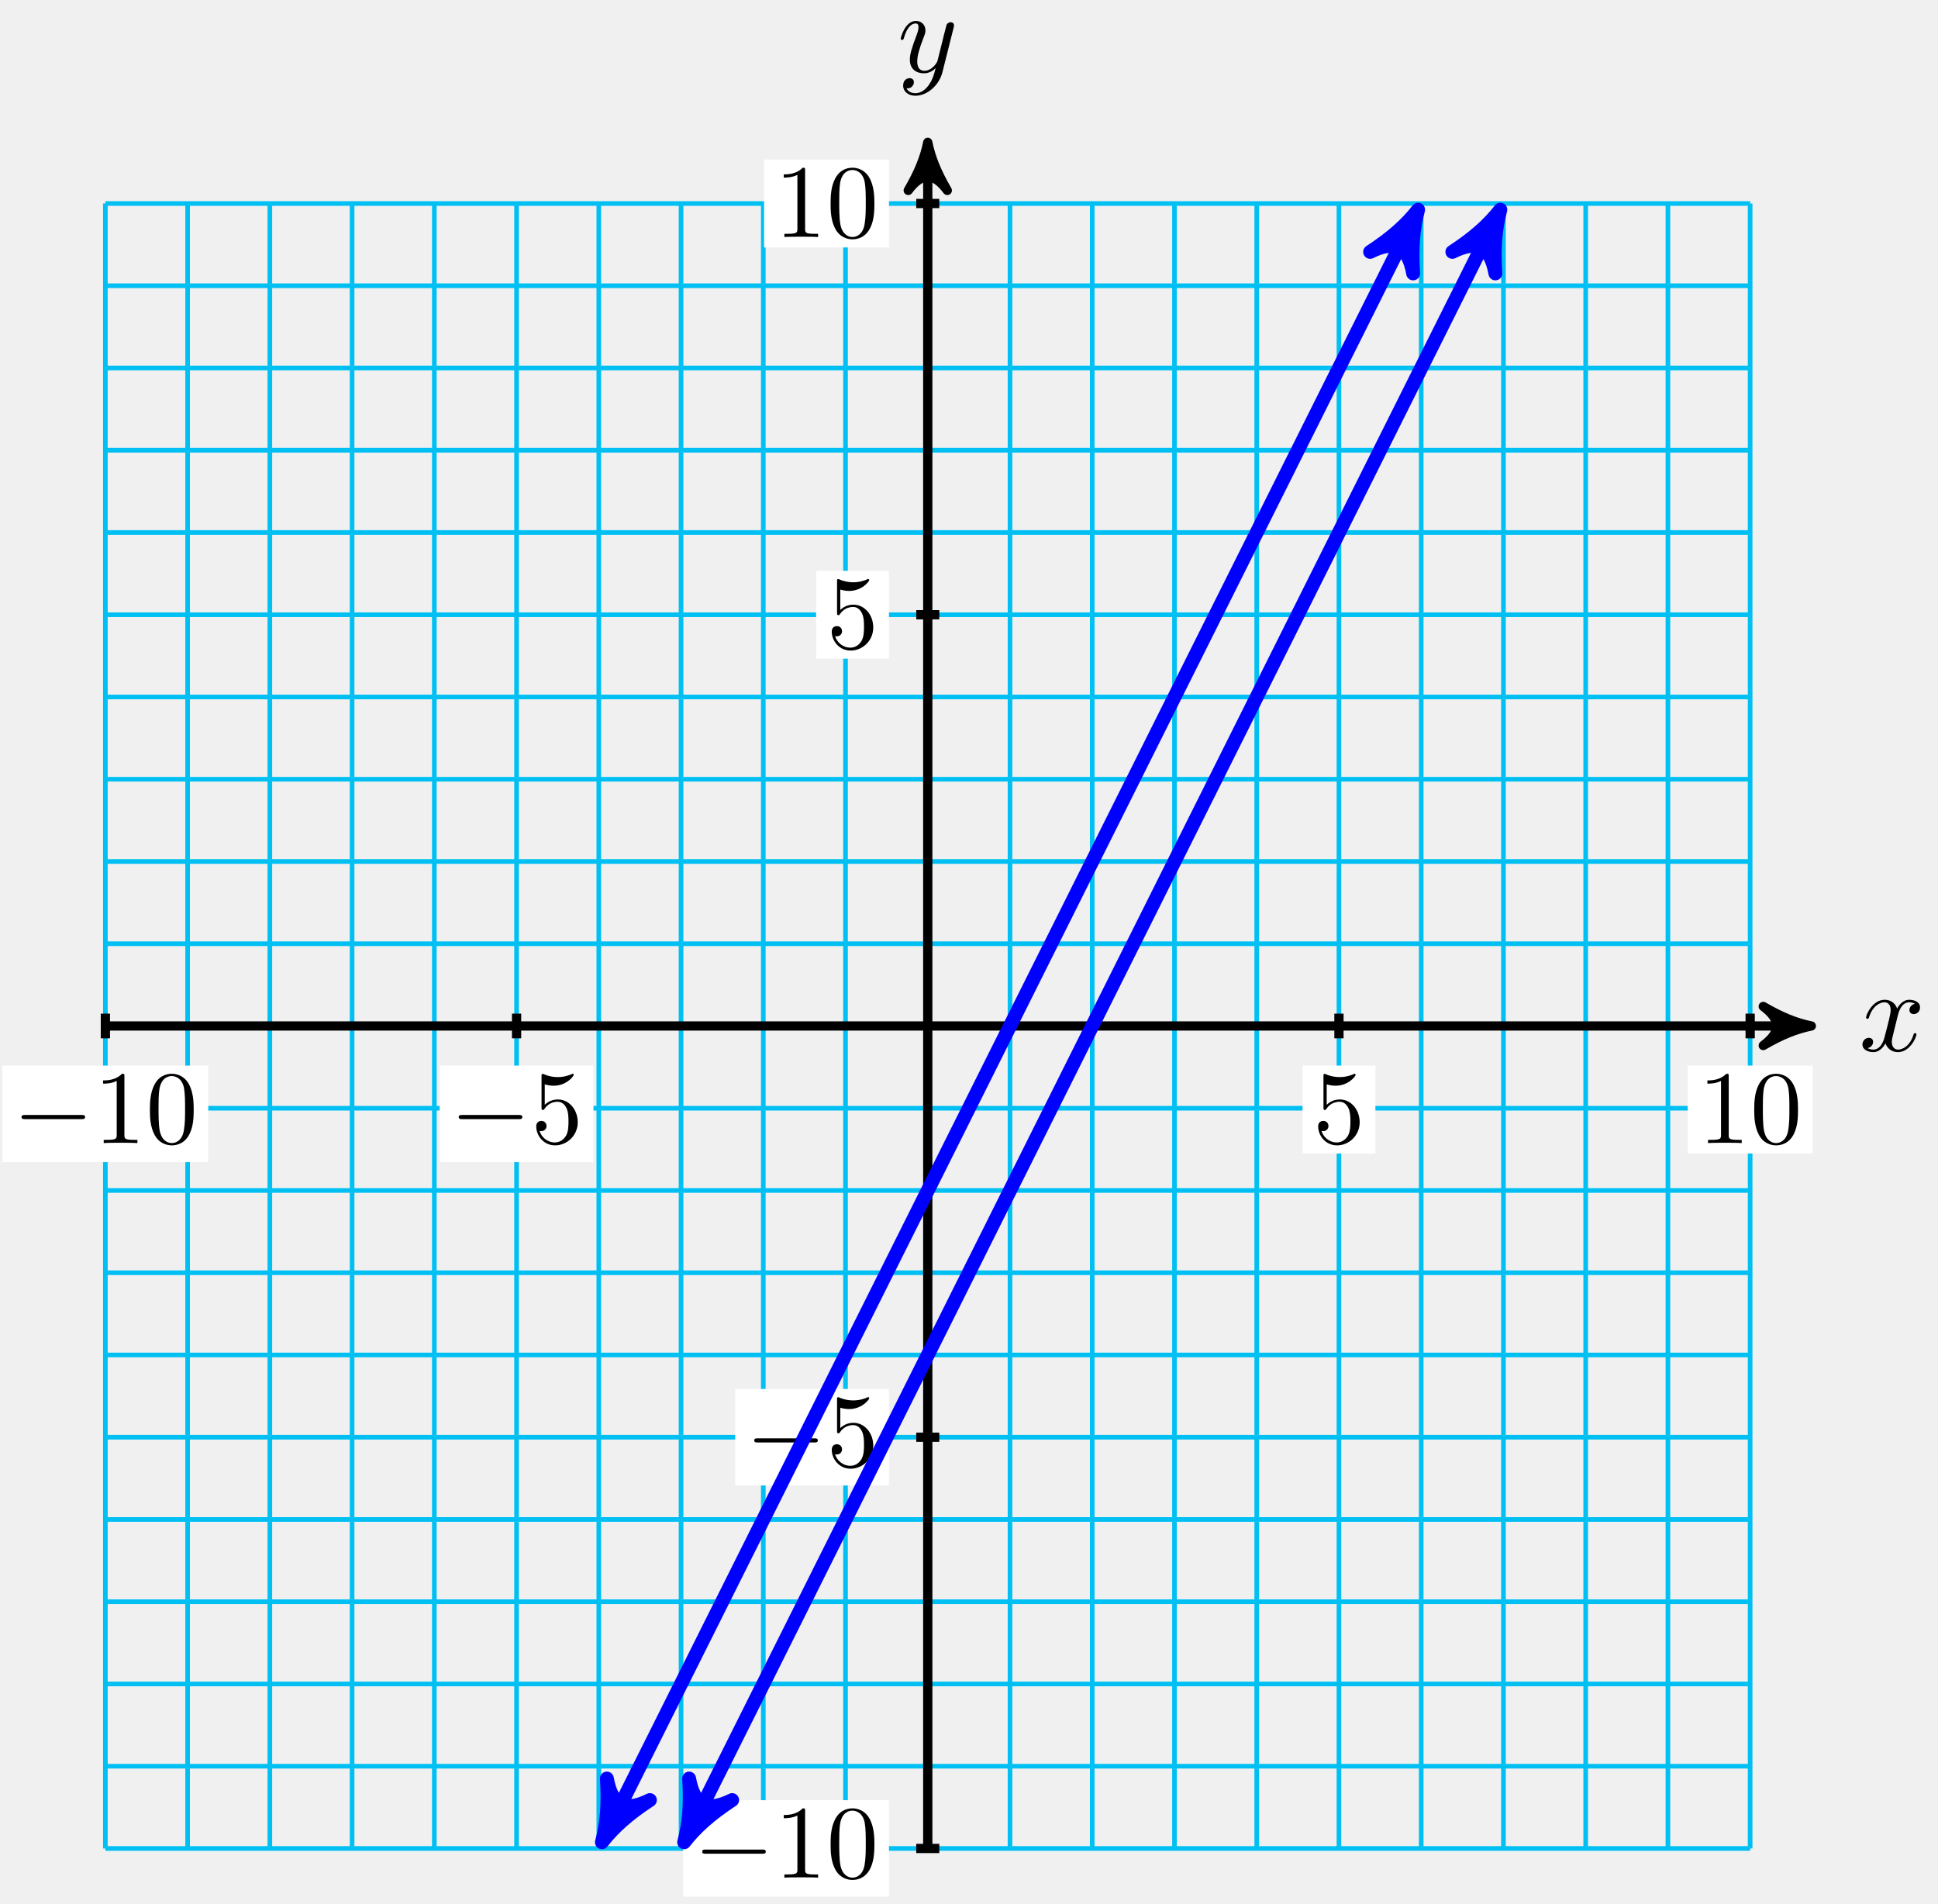
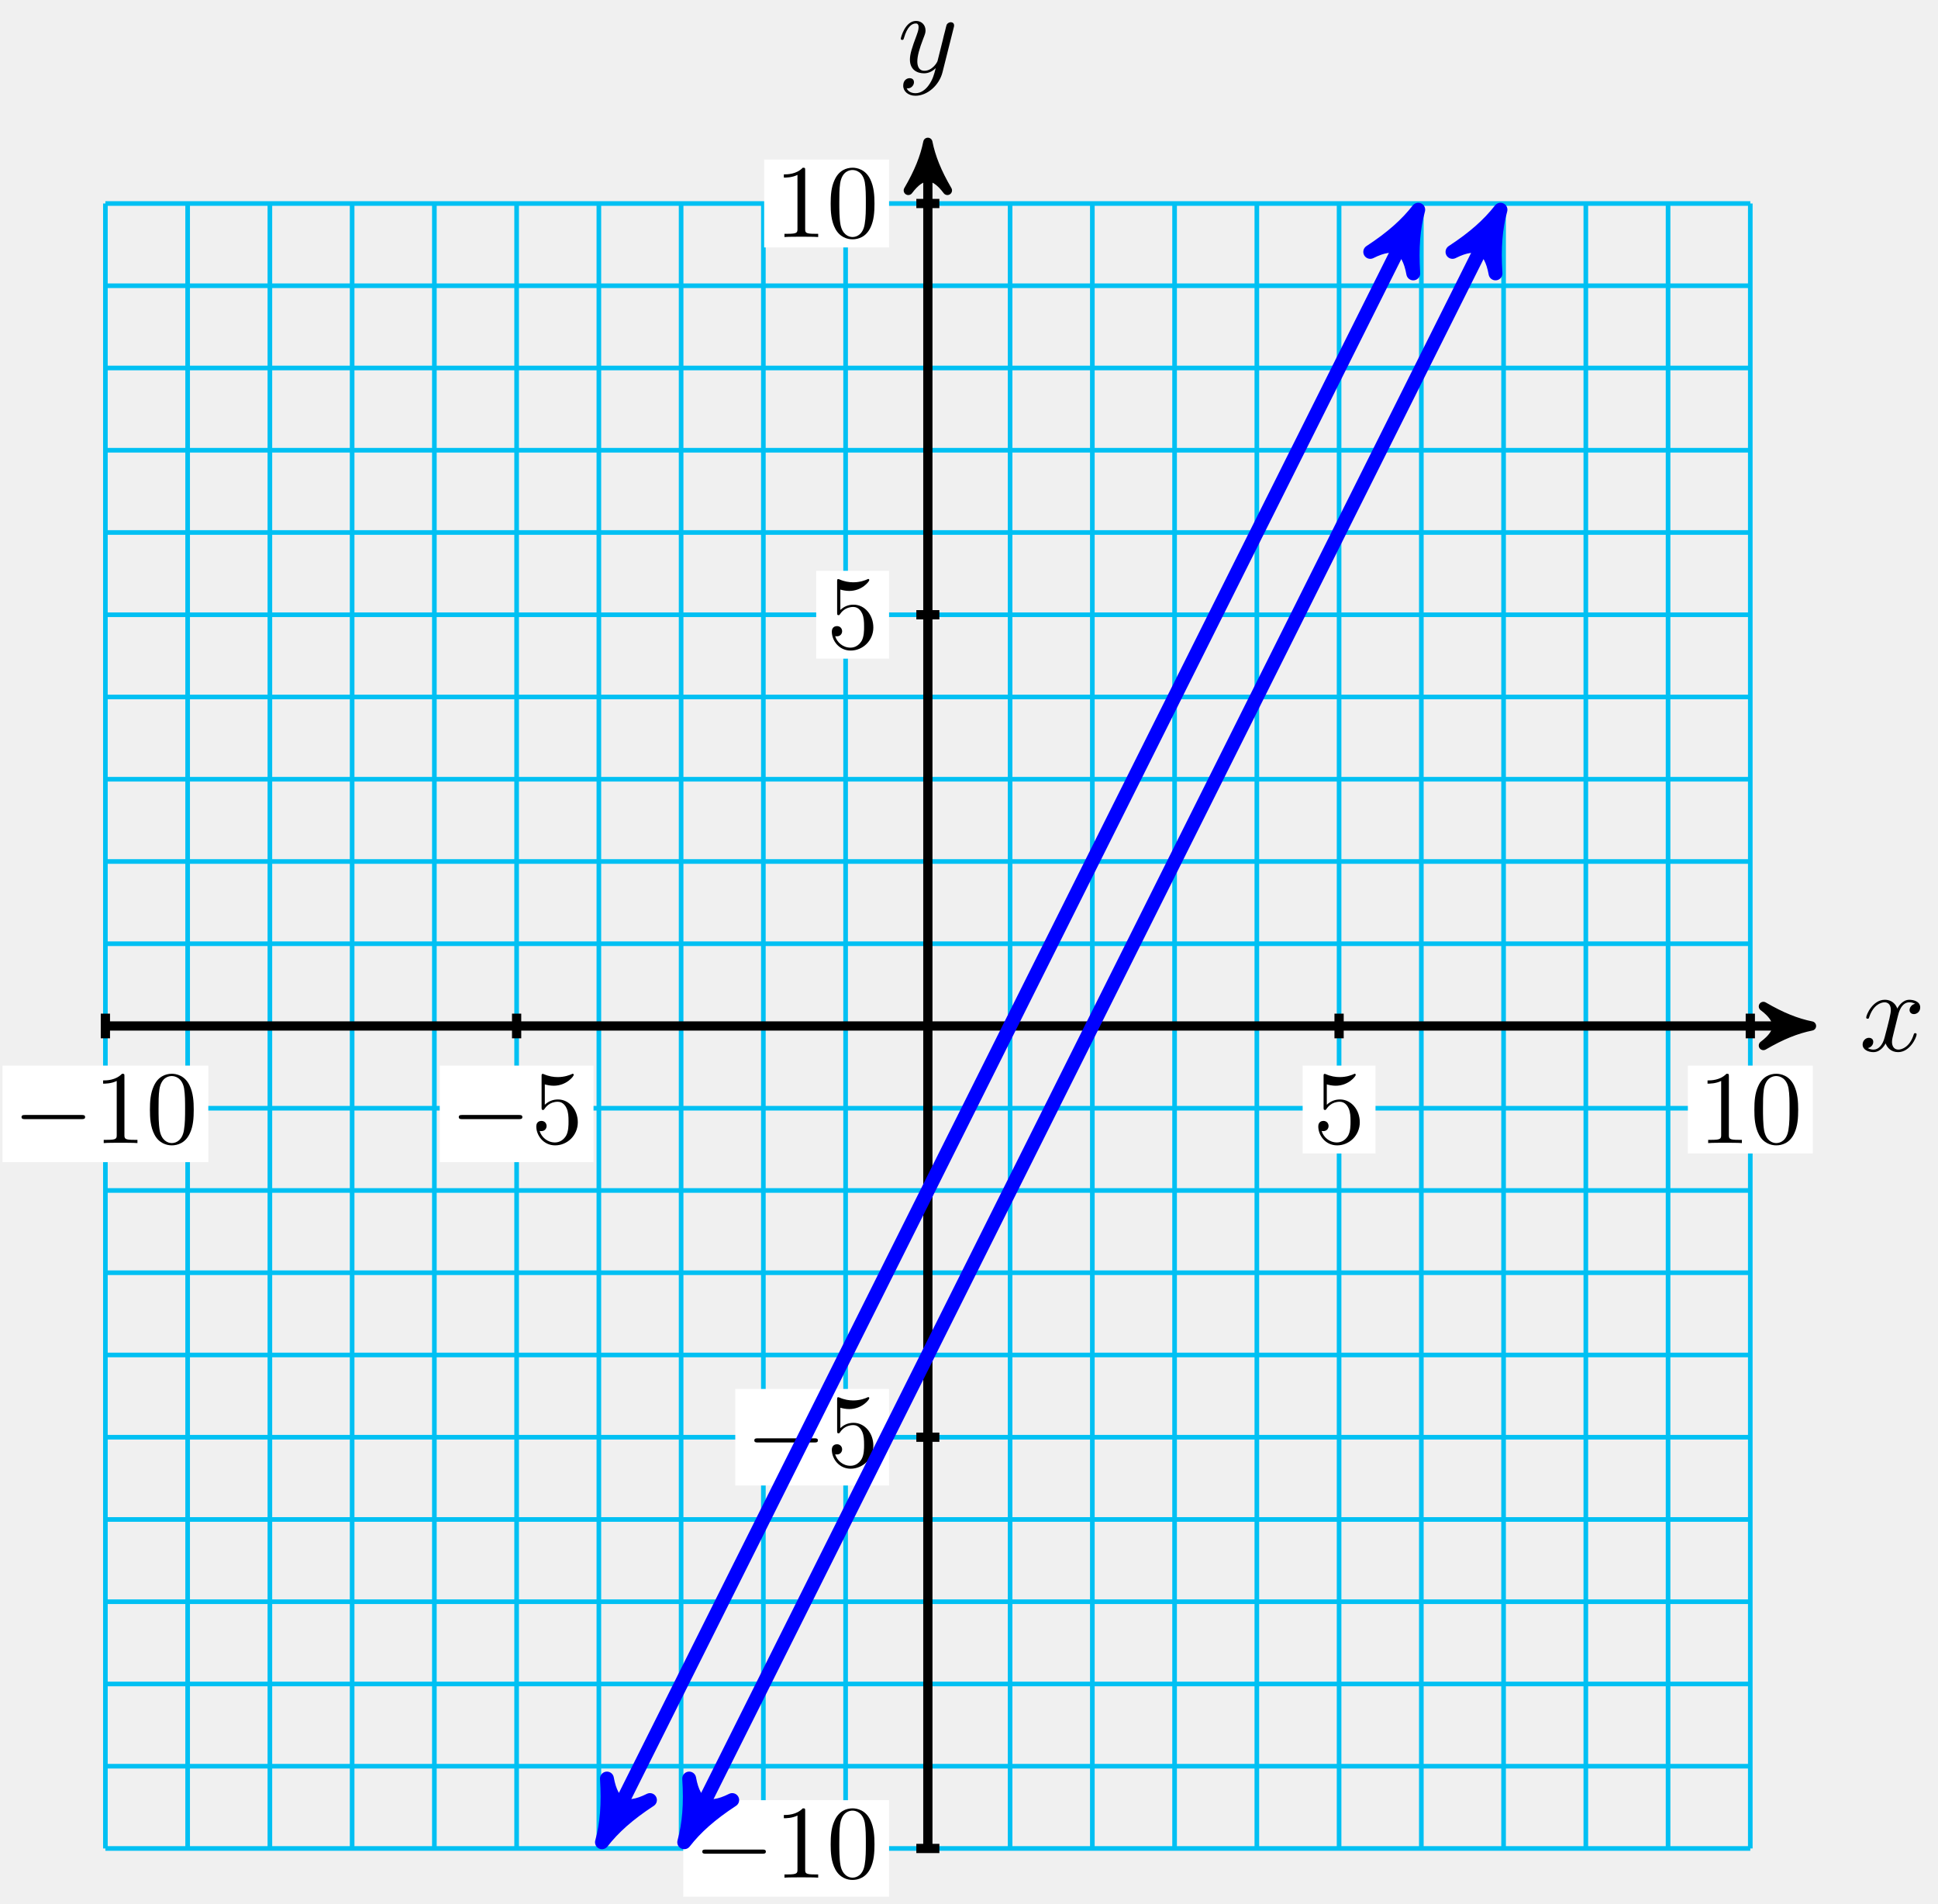
<svg xmlns="http://www.w3.org/2000/svg" xmlns:xlink="http://www.w3.org/1999/xlink" version="1.1" width="167" height="164" viewBox="0 0 167 164">
  <defs>
    <path id="font_1_1" d="M.334 .302C.34 .328 .363 .42 .433 .42 .438 .42 .462 .42 .483 .407 .455 .402 .435 .377 .435 .353 .435 .337 .446 .318 .473 .318 .495 .318 .527 .336 .527 .376 .527 .428 .468 .442 .434 .442 .376 .442 .341 .389 .329 .366 .304 .432 .25 .442 .221 .442 .117 .442 .06 .313 .06 .288 .06 .278 .07 .278 .072 .278 .08 .278 .083 .28 .085 .289 .119 .395 .185 .42 .219 .42 .238 .42 .273 .411 .273 .353 .273 .322 .256 .255 .219 .115 .203 .053 .168 .011 .124 .011 .118 .011 .095 .011 .074 .024 .099 .029 .121 .05 .121 .078 .121 .105 .099 .113 .084 .113 .054 .113 .029 .087 .029 .055 .029 .009 .079-.011 .123-.011 .189-.011 .225 .059 .228 .065 .24 .028 .276-.011 .336-.011 .439-.011 .496 .118 .496 .143 .496 .153 .487 .153 .484 .153 .475 .153 .473 .149 .471 .142 .438 .035 .37 .011 .338 .011 .299 .011 .283 .043 .283 .077 .283 .099 .289 .121 .3 .165L.334 .302Z" />
    <path id="font_1_2" d="M.486 .381C.49 .395 .49 .397 .49 .404 .49 .422 .476 .431 .461 .431 .451 .431 .435 .425 .426 .41 .424 .405 .416 .374 .412 .356 .405 .33 .398 .303 .392 .276L.347 .096C.343 .081 .3 .011 .234 .011 .183 .011 .172 .055 .172 .092 .172 .138 .189 .2 .223 .288 .239 .329 .243 .34 .243 .36 .243 .405 .211 .442 .161 .442 .066 .442 .029 .297 .029 .288 .029 .278 .039 .278 .041 .278 .051 .278 .052 .28 .057 .296 .084 .39 .124 .42 .158 .42 .166 .42 .183 .42 .183 .388 .183 .363 .173 .337 .166 .318 .126 .212 .108 .155 .108 .108 .108 .019 .171-.011 .23-.011 .269-.011 .303 .006 .331 .034 .318-.018 .306-.067 .266-.12 .24-.154 .202-.183 .156-.183 .142-.183 .097-.18 .08-.141 .096-.141 .109-.141 .123-.129 .133-.12 .143-.107 .143-.088 .143-.057 .116-.053 .106-.053 .083-.053 .05-.069 .05-.118 .05-.168 .094-.205 .156-.205 .259-.205 .362-.114 .39-.001L.486 .381Z" />
    <path id="font_2_3" d="M.449 .2C.449 .319 .367 .419 .259 .419 .211 .419 .168 .403 .132 .368V.564C.152 .558 .185 .551 .217 .551 .34 .551 .41 .642 .41 .655 .41 .661 .407 .666 .4 .666 .399 .666 .397 .666 .392 .663 .372 .654 .323 .634 .256 .634 .216 .634 .17 .641 .123 .662 .115 .665 .113 .665 .111 .665 .101 .665 .101 .657 .101 .641V.344C.101 .326 .101 .318 .115 .318 .122 .318 .124 .321 .128 .327 .139 .343 .176 .397 .257 .397 .309 .397 .334 .351 .342 .333 .358 .296 .36 .257 .36 .207 .36 .172 .36 .112 .336 .07 .312 .031 .275 .006 .229 .006 .156 .006 .099 .058 .082 .117 .085 .116 .088 .115 .099 .115 .132 .115 .149 .14 .149 .164 .149 .188 .132 .213 .099 .213 .085 .213 .05 .206 .05 .16 .05 .074 .119-.022 .231-.022 .347-.022 .449 .073 .449 .2Z" />
    <path id="font_2_2" d="M.294 .64C.294 .664 .294 .666 .271 .666 .209 .602 .121 .602 .089 .602V.571C.109 .571 .168 .571 .22 .597V.079C.22 .043 .217 .031 .127 .031H.095V0C.13 .003 .217 .003 .257 .003 .297 .003 .384 .003 .419 0V.031H.387C.297 .031 .294 .042 .294 .079V.64Z" />
    <path id="font_2_1" d="M.46 .32C.46 .4 .455 .48 .42 .554 .374 .65 .292 .666 .25 .666 .19 .666 .117 .64 .076 .547 .044 .478 .039 .4 .039 .32 .039 .245 .043 .155 .084 .079 .127-.002 .2-.022 .249-.022 .303-.022 .379-.001 .423 .094 .455 .163 .46 .241 .46 .32M.249-0C.21-0 .151 .025 .133 .121 .122 .181 .122 .273 .122 .332 .122 .396 .122 .462 .13 .516 .149 .635 .224 .644 .249 .644 .282 .644 .348 .626 .367 .527 .377 .471 .377 .395 .377 .332 .377 .257 .377 .189 .366 .125 .351 .03 .294-0 .249-0Z" />
    <path id="font_3_1" d="M.659 .23C.676 .23 .694 .23 .694 .25 .694 .27 .676 .27 .659 .27H.118C.101 .27 .083 .27 .083 .25 .083 .23 .101 .23 .118 .23H.659Z" />
  </defs>
-   <path transform="matrix(1,0,0,-1.00005,79.94701,88.40476)" stroke-width=".399" stroke-linecap="butt" stroke-miterlimit="10" stroke-linejoin="miter" fill="none" stroke="#00c0f3" d="M-70.867-70.867H70.867M-70.867-63.78H70.867M-70.867-56.694H70.867M-70.867-49.607H70.867M-70.867-42.52H70.867M-70.867-35.433H70.867M-70.867-28.347H70.867M-70.867-21.26H70.867M-70.867-14.173H70.867M-70.867-7.087H70.867M-70.867 0H70.867M-70.867 7.087H70.867M-70.867 14.173H70.867M-70.867 21.26H70.867M-70.867 28.347H70.867M-70.867 35.433H70.867M-70.867 42.52H70.867M-70.867 49.607H70.867M-70.867 56.694H70.867M-70.867 63.78H70.867M-70.867 70.865H70.867M-70.867-70.867V70.867M-63.78-70.867V70.867M-56.694-70.867V70.867M-49.607-70.867V70.867M-42.52-70.867V70.867M-35.433-70.867V70.867M-28.347-70.867V70.867M-21.26-70.867V70.867M-14.173-70.867V70.867M-7.087-70.867V70.867M0-70.867V70.867M7.087-70.867V70.867M14.173-70.867V70.867M21.26-70.867V70.867M28.347-70.867V70.867M35.433-70.867V70.867M42.52-70.867V70.867M49.607-70.867V70.867M56.694-70.867V70.867M63.78-70.867V70.867M70.865-70.867V70.867M70.867 70.867" />
-   <path transform="matrix(1,0,0,-1.00005,79.94701,88.40476)" stroke-width=".797" stroke-linecap="butt" stroke-miterlimit="10" stroke-linejoin="miter" fill="none" stroke="#000000" d="M-70.867 0H75.102" />
-   <path transform="matrix(1,0,0,-1.00005,155.0488,88.40476)" d="M1.036 0C-.259 .259-1.554 .777-3.108 1.684-1.554 .518-1.554-.518-3.108-1.684-1.554-.777-.259-.259 1.036 0Z" />
-   <path transform="matrix(1,0,0,-1.00005,155.0488,88.40476)" stroke-width=".797" stroke-linecap="butt" stroke-linejoin="round" fill="none" stroke="#000000" d="M1.036 0C-.259 .259-1.554 .777-3.108 1.684-1.554 .518-1.554-.518-3.108-1.684-1.554-.777-.259-.259 1.036 0Z" />
-   <use data-text="x" xlink:href="#font_1_1" transform="matrix(9.9626,0,0,-9.963098,160.202,90.54987)" />
-   <path transform="matrix(1,0,0,-1.00005,79.94701,88.40476)" stroke-width=".797" stroke-linecap="butt" stroke-miterlimit="10" stroke-linejoin="miter" fill="none" stroke="#000000" d="M0-70.867V75.102" />
-   <path transform="matrix(0,-1.00005,-1,-0,79.94701,13.29922)" d="M1.036 0C-.259 .259-1.554 .777-3.108 1.684-1.554 .518-1.554-.518-3.108-1.684-1.554-.777-.259-.259 1.036 0Z" />
-   <path transform="matrix(0,-1.00005,-1,-0,79.94701,13.29922)" stroke-width=".797" stroke-linecap="butt" stroke-linejoin="round" fill="none" stroke="#000000" d="M1.036 0C-.259 .259-1.554 .777-3.108 1.684-1.554 .518-1.554-.518-3.108-1.684-1.554-.777-.259-.259 1.036 0Z" />
-   <use data-text="y" xlink:href="#font_1_2" transform="matrix(9.9626,0,0,-9.963098,77.32601,6.207657)" />
-   <path transform="matrix(1,0,0,-1.00005,79.94701,88.40476)" stroke-width=".797" stroke-linecap="butt" stroke-miterlimit="10" stroke-linejoin="miter" fill="none" stroke="#000000" d="M35.433 1.063V-1.063" />
-   <path transform="matrix(1,0,0,-1.00005,79.94701,88.40476)" d="M38.572-3.414H32.295V-10.986H38.572ZM32.295-10.986" fill="#ffffff" />
-   <use data-text="5" xlink:href="#font_2_3" transform="matrix(8.966339,0,0,-8.966787,113.1393,98.49436)" />
-   <path transform="matrix(1,0,0,-1.00005,79.94701,88.40476)" stroke-width=".797" stroke-linecap="butt" stroke-miterlimit="10" stroke-linejoin="miter" fill="none" stroke="#000000" d="M.992 35.433H-.992" />
-   <path transform="matrix(1,0,0,-1.00005,79.94701,88.40476)" d="M-3.343 39.219H-9.62V31.648H-3.343ZM-9.62 31.648" fill="#ffffff" />
-   <use data-text="5" xlink:href="#font_2_3" transform="matrix(8.966339,0,0,-8.966787,71.2243,55.85923)" />
-   <path transform="matrix(1,0,0,-1.00005,79.94701,88.40476)" stroke-width=".797" stroke-linecap="butt" stroke-miterlimit="10" stroke-linejoin="miter" fill="none" stroke="#000000" d="M70.867 1.063V-1.063" />
-   <path transform="matrix(1,0,0,-1.00005,79.94701,88.40476)" d="M76.247-3.414H65.487V-10.986H76.247ZM65.487-10.986" fill="#ffffff" />
-   <use data-text="1" xlink:href="#font_2_2" transform="matrix(8.966339,0,0,-8.966787,146.3303,98.49436)" />
-   <use data-text="0" xlink:href="#font_2_1" transform="matrix(8.966339,0,0,-8.966787,150.8135,98.49436)" />
-   <path transform="matrix(1,0,0,-1.00005,79.94701,88.40476)" stroke-width=".797" stroke-linecap="butt" stroke-miterlimit="10" stroke-linejoin="miter" fill="none" stroke="#000000" d="M.992 70.867H-.992" />
-   <path transform="matrix(1,0,0,-1.00005,79.94701,88.40476)" d="M-3.343 74.653H-14.103V67.081H-3.343ZM-14.103 67.081" fill="#ffffff" />
-   <use data-text="1" xlink:href="#font_2_2" transform="matrix(8.966339,0,0,-8.966787,66.7403,20.42346)" />
-   <use data-text="0" xlink:href="#font_2_1" transform="matrix(8.966339,0,0,-8.966787,71.22347,20.42346)" />
-   <path transform="matrix(1,0,0,-1.00005,79.94701,88.40476)" stroke-width=".797" stroke-linecap="butt" stroke-miterlimit="10" stroke-linejoin="miter" fill="none" stroke="#000000" d="M-35.433 1.063V-1.063" />
-   <path transform="matrix(1,0,0,-1.00005,79.94701,88.40476)" d="M-28.808-3.414H-42.059V-11.733H-28.808ZM-42.059-11.733" fill="#ffffff" />
-   <use data-text="−" xlink:href="#font_3_1" transform="matrix(8.966339,0,0,-8.966787,38.78529,98.49436)" />
-   <use data-text="5" xlink:href="#font_2_3" transform="matrix(8.966339,0,0,-8.966787,45.7594,98.49436)" />
-   <path transform="matrix(1,0,0,-1.00005,79.94701,88.40476)" stroke-width=".797" stroke-linecap="butt" stroke-miterlimit="10" stroke-linejoin="miter" fill="none" stroke="#000000" d="M.992-35.433H-.992" />
-   <path transform="matrix(1,0,0,-1.00005,79.94701,88.40476)" d="M-3.343-31.274H-16.594V-39.593H-3.343ZM-16.594-39.593" fill="#ffffff" />
-   <use data-text="−" xlink:href="#font_3_1" transform="matrix(8.966339,0,0,-8.966787,64.2503,126.3558)" />
-   <use data-text="5" xlink:href="#font_2_3" transform="matrix(8.966339,0,0,-8.966787,71.2244,126.3558)" />
-   <path transform="matrix(1,0,0,-1.00005,79.94701,88.40476)" stroke-width=".797" stroke-linecap="butt" stroke-miterlimit="10" stroke-linejoin="miter" fill="none" stroke="#000000" d="M-70.867 1.063V-1.063" />
-   <path transform="matrix(1,0,0,-1.00005,79.94701,88.40476)" d="M-62-3.414H-79.734V-11.733H-62ZM-79.734-11.733" fill="#ffffff" />
-   <use data-text="−" xlink:href="#font_3_1" transform="matrix(8.966339,0,0,-8.966787,1.110291,98.49436)" />
-   <use data-text="1" xlink:href="#font_2_2" transform="matrix(8.966339,0,0,-8.966787,8.084396,98.49436)" />
-   <use data-text="0" xlink:href="#font_2_1" transform="matrix(8.966339,0,0,-8.966787,12.56755,98.49436)" />
-   <path transform="matrix(1,0,0,-1.00005,79.94701,88.40476)" stroke-width=".797" stroke-linecap="butt" stroke-miterlimit="10" stroke-linejoin="miter" fill="none" stroke="#000000" d="M.992-70.867H-.992" />
-   <path transform="matrix(1,0,0,-1.00005,79.94701,88.40476)" d="M-3.343-66.708H-21.077V-75.026H-3.343ZM-21.077-75.026" fill="#ffffff" />
-   <use data-text="−" xlink:href="#font_3_1" transform="matrix(8.966339,0,0,-8.966787,59.7663,161.7905)" />
-   <use data-text="1" xlink:href="#font_2_2" transform="matrix(8.966339,0,0,-8.966787,66.7404,161.7905)" />
-   <use data-text="0" xlink:href="#font_2_1" transform="matrix(8.966339,0,0,-8.966787,71.22356,161.7905)" />
-   <path transform="matrix(1,0,0,-1.00005,79.94701,88.40476)" stroke-width="1.196" stroke-linecap="butt" stroke-miterlimit="10" stroke-linejoin="miter" fill="none" stroke="#0000ff" d="M-20.423-69.192C-20.46-69.267-20.46-69.267-20.153-68.652-19.846-68.038-19.353-67.052-19.046-66.438-18.738-65.823-18.245-64.838-17.938-64.223-17.631-63.609-17.138-62.623-16.831-62.009-16.524-61.394-16.031-60.409-15.724-59.794-15.416-59.179-14.924-58.194-14.616-57.579-14.309-56.965-13.816-55.979-13.509-55.365-13.202-54.75-12.709-53.765-12.402-53.15-12.094-52.536-11.602-51.55-11.294-50.936-10.987-50.321-10.494-49.336-10.187-48.721-9.88-48.107-9.387-47.121-9.08-46.506-8.773-45.892-8.28-44.906-7.973-44.292-7.665-43.677-7.173-42.692-6.865-42.077-6.558-41.463-6.065-40.477-5.758-39.863-5.451-39.248-4.958-38.263-4.651-37.648-4.343-37.034-3.851-36.048-3.543-35.433-3.236-34.819-2.743-33.833-2.436-33.219-2.129-32.604-1.636-31.619-1.329-31.004-1.021-30.39-.529-29.404-.221-28.79 .086-28.175 .579-27.19 .886-26.575 1.193-25.961 1.686-24.975 1.993-24.361 2.3-23.746 2.793-22.76 3.1-22.146 3.408-21.531 3.9-20.546 4.208-19.931 4.515-19.317 5.008-18.331 5.315-17.717 5.622-17.102 6.115-16.117 6.422-15.502 6.73-14.888 7.222-13.902 7.53-13.288 7.837-12.673 8.33-11.688 8.637-11.073 8.944-10.458 9.437-9.473 9.744-8.858 10.051-8.244 10.544-7.258 10.851-6.644 11.159-6.029 11.652-5.044 11.959-4.429 12.266-3.815 12.759-2.829 13.066-2.215 13.373-1.6 13.866-.615 14.173 0 14.481 .615 14.973 1.6 15.281 2.215 15.588 2.829 16.081 3.815 16.388 4.429 16.695 5.044 17.188 6.029 17.495 6.644 17.803 7.258 18.295 8.244 18.603 8.858 18.91 9.473 19.403 10.458 19.71 11.073 20.017 11.688 20.51 12.673 20.817 13.288 21.124 13.902 21.617 14.888 21.924 15.502 22.232 16.117 22.724 17.102 23.032 17.717 23.339 18.331 23.832 19.317 24.139 19.931 24.446 20.546 24.939 21.531 25.246 22.146 25.554 22.76 26.046 23.746 26.354 24.361 26.661 24.975 27.154 25.961 27.461 26.575 27.768 27.19 28.261 28.175 28.568 28.79 28.876 29.404 29.368 30.39 29.676 31.004 29.983 31.619 30.476 32.604 30.783 33.219 31.09 33.833 31.583 34.819 31.89 35.433 32.197 36.048 32.69 37.034 32.997 37.648 33.305 38.263 33.797 39.248 34.105 39.863 34.412 40.477 34.905 41.463 35.212 42.077 35.519 42.692 36.012 43.677 36.319 44.292 36.627 44.906 37.119 45.892 37.427 46.506 37.734 47.121 38.227 48.107 38.534 48.721 38.841 49.336 39.334 50.321 39.641 50.936 39.949 51.55 40.441 52.536 40.749 53.15 41.056 53.765 41.549 54.75 41.856 55.365 42.163 55.979 42.656 56.965 42.963 57.579 43.27 58.194 43.763 59.179 44.07 59.794 44.378 60.409 44.87 61.394 45.178 62.009 45.485 62.623 45.978 63.609 46.285 64.223 46.592 64.838 47.085 65.823 47.392 66.438 47.7 67.052 48.192 68.038 48.5 68.652 48.807 69.267 49.607 70.867 48.769 69.192" />
-   <path transform="matrix(-.44717,.8944047,.89436,.4471923,59.52446,157.6001)" d="M1.275 0C-.319 .319-1.913 .956-3.826 2.072-1.913 .638-1.913-.638-3.826-2.072-1.913-.956-.319-.319 1.275 0Z" fill="#0000ff" />
-   <path transform="matrix(-.44717,.8944047,.89436,.4471923,59.52446,157.6001)" stroke-width="1.196" stroke-linecap="butt" stroke-linejoin="round" fill="none" stroke="#0000ff" d="M1.275 0C-.319 .319-1.913 .956-3.826 2.072-1.913 .638-1.913-.638-3.826-2.072-1.913-.956-.319-.319 1.275 0Z" />
-   <path transform="matrix(.44717,-.8944047,-.89436,-.4471923,128.7164,19.20943)" d="M1.275 0C-.319 .319-1.913 .956-3.826 2.072-1.913 .638-1.913-.638-3.826-2.072-1.913-.956-.319-.319 1.275 0Z" fill="#0000ff" />
-   <path transform="matrix(.44717,-.8944047,-.89436,-.4471923,128.7164,19.20943)" stroke-width="1.196" stroke-linecap="butt" stroke-linejoin="round" fill="none" stroke="#0000ff" d="M1.275 0C-.319 .319-1.913 .956-3.826 2.072-1.913 .638-1.913-.638-3.826-2.072-1.913-.956-.319-.319 1.275 0Z" />
-   <path transform="matrix(1,0,0,-1.00005,79.94701,88.40476)" stroke-width="1.196" stroke-linecap="butt" stroke-miterlimit="10" stroke-linejoin="miter" fill="none" stroke="#0000ff" d="M-27.509-69.192C-27.547-69.267-27.547-69.267-27.239-68.652-26.932-68.038-26.439-67.052-26.132-66.438-25.825-65.823-25.332-64.838-25.025-64.223-24.718-63.609-24.225-62.623-23.918-62.009-23.61-61.394-23.118-60.409-22.81-59.794-22.503-59.179-22.01-58.194-21.703-57.579-21.396-56.965-20.903-55.979-20.596-55.365-20.288-54.75-19.796-53.765-19.488-53.15-19.181-52.536-18.688-51.55-18.381-50.936-18.074-50.321-17.581-49.336-17.274-48.721-16.967-48.107-16.474-47.121-16.167-46.506-15.859-45.892-15.367-44.906-15.059-44.292-14.752-43.677-14.259-42.692-13.952-42.077-13.645-41.463-13.152-40.477-12.845-39.863-12.537-39.248-12.045-38.263-11.737-37.648-11.43-37.034-10.937-36.048-10.63-35.433-10.323-34.819-9.83-33.833-9.523-33.219-9.215-32.604-8.723-31.619-8.415-31.004-8.108-30.39-7.615-29.404-7.308-28.79-7.001-28.175-6.508-27.19-6.201-26.575-5.894-25.961-5.401-24.975-5.094-24.361-4.786-23.746-4.294-22.76-3.986-22.146-3.679-21.531-3.186-20.546-2.879-19.931-2.572-19.317-2.079-18.331-1.772-17.717-1.464-17.102-.972-16.117-.664-15.502-.357-14.888 .136-13.902 .443-13.288 .75-12.673 1.243-11.688 1.55-11.073 1.857-10.458 2.35-9.473 2.658-8.858 2.965-8.244 3.458-7.258 3.765-6.644 4.072-6.029 4.565-5.044 4.872-4.429 5.179-3.815 5.672-2.829 5.979-2.215 6.287-1.6 6.779-.615 7.087 0 7.394 .615 7.887 1.6 8.194 2.215 8.501 2.829 8.994 3.815 9.301 4.429 9.609 5.044 10.101 6.029 10.409 6.644 10.716 7.258 11.209 8.244 11.516 8.858 11.823 9.473 12.316 10.458 12.623 11.073 12.93 11.688 13.423 12.673 13.73 13.288 14.038 13.902 14.53 14.888 14.838 15.502 15.145 16.117 15.638 17.102 15.945 17.717 16.252 18.331 16.745 19.317 17.052 19.931 17.36 20.546 17.852 21.531 18.16 22.146 18.467 22.76 18.96 23.746 19.267 24.361 19.574 24.975 20.067 25.961 20.374 26.575 20.682 27.19 21.174 28.175 21.482 28.79 21.789 29.404 22.282 30.39 22.589 31.004 22.896 31.619 23.389 32.604 23.696 33.219 24.003 33.833 24.496 34.819 24.803 35.433 25.111 36.048 25.603 37.034 25.911 37.648 26.218 38.263 26.711 39.248 27.018 39.863 27.325 40.477 27.818 41.463 28.125 42.077 28.433 42.692 28.925 43.677 29.233 44.292 29.54 44.906 30.033 45.892 30.34 46.506 30.647 47.121 31.14 48.107 31.447 48.721 31.754 49.336 32.247 50.321 32.555 50.936 32.862 51.55 33.355 52.536 33.662 53.15 33.969 53.765 34.462 54.75 34.769 55.365 35.076 55.979 35.569 56.965 35.876 57.579 36.184 58.194 36.676 59.179 36.984 59.794 37.291 60.409 37.784 61.394 38.091 62.009 38.398 62.623 38.891 63.609 39.198 64.223 39.506 64.838 39.998 65.823 40.306 66.438 40.613 67.052 41.106 68.038 41.413 68.652 41.72 69.267 42.52 70.867 41.683 69.192" />
-   <path transform="matrix(-.44717,.8944047,.89436,.4471923,52.43776,157.6001)" d="M1.275 0C-.319 .319-1.913 .956-3.826 2.072-1.913 .638-1.913-.638-3.826-2.072-1.913-.956-.319-.319 1.275 0Z" fill="#0000ff" />
-   <path transform="matrix(-.44717,.8944047,.89436,.4471923,52.43776,157.6001)" stroke-width="1.196" stroke-linecap="butt" stroke-linejoin="round" fill="none" stroke="#0000ff" d="M1.275 0C-.319 .319-1.913 .956-3.826 2.072-1.913 .638-1.913-.638-3.826-2.072-1.913-.956-.319-.319 1.275 0Z" />
-   <path transform="matrix(.44717,-.8944047,-.89436,-.4471923,121.6297,19.20943)" d="M1.275 0C-.319 .319-1.913 .956-3.826 2.072-1.913 .638-1.913-.638-3.826-2.072-1.913-.956-.319-.319 1.275 0Z" fill="#0000ff" />
-   <path transform="matrix(.44717,-.8944047,-.89436,-.4471923,121.6297,19.20943)" stroke-width="1.196" stroke-linecap="butt" stroke-linejoin="round" fill="none" stroke="#0000ff" d="M1.275 0C-.319 .319-1.913 .956-3.826 2.072-1.913 .638-1.913-.638-3.826-2.072-1.913-.956-.319-.319 1.275 0Z" />
+   <path transform="matrix(1.00008,0,0,-1.00005,79.95429,88.40476)" stroke-width=".399" stroke-linecap="butt" stroke-miterlimit="10" stroke-linejoin="miter" fill="none" stroke="#00c0f3" d="M-70.867-70.867H70.867M-70.867-63.78H70.867M-70.867-56.694H70.867M-70.867-49.607H70.867M-70.867-42.52H70.867M-70.867-35.433H70.867M-70.867-28.347H70.867M-70.867-21.26H70.867M-70.867-14.173H70.867M-70.867-7.087H70.867M-70.867 0H70.867M-70.867 7.087H70.867M-70.867 14.173H70.867M-70.867 21.26H70.867M-70.867 28.347H70.867M-70.867 35.433H70.867M-70.867 42.52H70.867M-70.867 49.607H70.867M-70.867 56.694H70.867M-70.867 63.78H70.867M-70.867 70.865H70.867M-70.867-70.867V70.867M-63.78-70.867V70.867M-56.694-70.867V70.867M-49.607-70.867V70.867M-42.52-70.867V70.867M-35.433-70.867V70.867M-28.347-70.867V70.867M-21.26-70.867V70.867M-14.173-70.867V70.867M-7.087-70.867V70.867M0-70.867V70.867M7.087-70.867V70.867M14.173-70.867V70.867M21.26-70.867V70.867M28.347-70.867V70.867M35.433-70.867V70.867M42.52-70.867V70.867M49.607-70.867V70.867M56.694-70.867V70.867M63.78-70.867V70.867M70.865-70.867V70.867M70.867 70.867" />
+   <path transform="matrix(1.00008,0,0,-1.00005,79.95429,88.40476)" stroke-width=".797" stroke-linecap="butt" stroke-miterlimit="10" stroke-linejoin="miter" fill="none" stroke="#000000" d="M-70.867 0H75.102" />
+   <path transform="matrix(1.00008,0,0,-1.00005,155.0621,88.40476)" d="M1.036 0C-.259 .259-1.554 .777-3.108 1.684-1.554 .518-1.554-.518-3.108-1.684-1.554-.777-.259-.259 1.036 0Z" />
+   <path transform="matrix(1.00008,0,0,-1.00005,155.0621,88.40476)" stroke-width=".797" stroke-linecap="butt" stroke-linejoin="round" fill="none" stroke="#000000" d="M1.036 0C-.259 .259-1.554 .777-3.108 1.684-1.554 .518-1.554-.518-3.108-1.684-1.554-.777-.259-.259 1.036 0Z" />
+   <use data-text="x" xlink:href="#font_1_1" transform="matrix(9.963397,0,0,-9.963098,160.2157,90.54987)" />
+   <path transform="matrix(1.00008,0,0,-1.00005,79.95429,88.40476)" stroke-width=".797" stroke-linecap="butt" stroke-miterlimit="10" stroke-linejoin="miter" fill="none" stroke="#000000" d="M0-70.867V75.102" />
+   <path transform="matrix(0,-1.00005,-1.00008,-0,79.95429,13.29922)" d="M1.036 0C-.259 .259-1.554 .777-3.108 1.684-1.554 .518-1.554-.518-3.108-1.684-1.554-.777-.259-.259 1.036 0Z" />
+   <path transform="matrix(0,-1.00005,-1.00008,-0,79.95429,13.29922)" stroke-width=".797" stroke-linecap="butt" stroke-linejoin="round" fill="none" stroke="#000000" d="M1.036 0C-.259 .259-1.554 .777-3.108 1.684-1.554 .518-1.554-.518-3.108-1.684-1.554-.777-.259-.259 1.036 0Z" />
+   <use data-text="y" xlink:href="#font_1_2" transform="matrix(9.963397,0,0,-9.963098,77.33308,6.207657)" />
+   <path transform="matrix(1.00008,0,0,-1.00005,79.95429,88.40476)" stroke-width=".797" stroke-linecap="butt" stroke-miterlimit="10" stroke-linejoin="miter" fill="none" stroke="#000000" d="M35.433 1.063V-1.063" />
+   <path transform="matrix(1.00008,0,0,-1.00005,79.95429,88.40476)" d="M38.572-3.414H32.295V-10.986H38.572ZM32.295-10.986" fill="#ffffff" />
+   <use data-text="5" xlink:href="#font_2_3" transform="matrix(8.967057,0,0,-8.966787,113.1492,98.49436)" />
+   <path transform="matrix(1.00008,0,0,-1.00005,79.95429,88.40476)" stroke-width=".797" stroke-linecap="butt" stroke-miterlimit="10" stroke-linejoin="miter" fill="none" stroke="#000000" d="M.992 35.433H-.992" />
+   <path transform="matrix(1.00008,0,0,-1.00005,79.95429,88.40476)" d="M-3.343 39.219H-9.62V31.648H-3.343ZM-9.62 31.648" fill="#ffffff" />
+   <use data-text="5" xlink:href="#font_2_3" transform="matrix(8.967057,0,0,-8.966787,71.23089,55.85923)" />
+   <path transform="matrix(1.00008,0,0,-1.00005,79.95429,88.40476)" stroke-width=".797" stroke-linecap="butt" stroke-miterlimit="10" stroke-linejoin="miter" fill="none" stroke="#000000" d="M70.867 1.063V-1.063" />
+   <path transform="matrix(1.00008,0,0,-1.00005,79.95429,88.40476)" d="M76.247-3.414H65.487V-10.986H76.247ZM65.487-10.986" fill="#ffffff" />
+   <use data-text="1" xlink:href="#font_2_2" transform="matrix(8.967057,0,0,-8.966787,146.3429,98.49436)" />
+   <use data-text="0" xlink:href="#font_2_1" transform="matrix(8.967057,0,0,-8.966787,150.8264,98.49436)" />
+   <path transform="matrix(1.00008,0,0,-1.00005,79.95429,88.40476)" stroke-width=".797" stroke-linecap="butt" stroke-miterlimit="10" stroke-linejoin="miter" fill="none" stroke="#000000" d="M.992 70.867H-.992" />
+   <path transform="matrix(1.00008,0,0,-1.00005,79.95429,88.40476)" d="M-3.343 74.653H-14.103V67.081H-3.343ZM-14.103 67.081" fill="#ffffff" />
+   <use data-text="1" xlink:href="#font_2_2" transform="matrix(8.967057,0,0,-8.966787,66.74653,20.42346)" />
+   <use data-text="0" xlink:href="#font_2_1" transform="matrix(8.967057,0,0,-8.966787,71.23005,20.42346)" />
+   <path transform="matrix(1.00008,0,0,-1.00005,79.95429,88.40476)" stroke-width=".797" stroke-linecap="butt" stroke-miterlimit="10" stroke-linejoin="miter" fill="none" stroke="#000000" d="M-35.433 1.063V-1.063" />
+   <path transform="matrix(1.00008,0,0,-1.00005,79.95429,88.40476)" d="M-28.808-3.414H-42.059V-11.733H-28.808ZM-42.059-11.733" fill="#ffffff" />
+   <use data-text="−" xlink:href="#font_3_1" transform="matrix(8.967057,0,0,-8.966787,38.7893,98.49436)" />
+   <use data-text="5" xlink:href="#font_2_3" transform="matrix(8.967057,0,0,-8.966787,45.76394,98.49436)" />
+   <path transform="matrix(1.00008,0,0,-1.00005,79.95429,88.40476)" stroke-width=".797" stroke-linecap="butt" stroke-miterlimit="10" stroke-linejoin="miter" fill="none" stroke="#000000" d="M.992-35.433H-.992" />
+   <path transform="matrix(1.00008,0,0,-1.00005,79.95429,88.40476)" d="M-3.343-31.274H-16.594V-39.593H-3.343ZM-16.594-39.593" fill="#ffffff" />
+   <use data-text="−" xlink:href="#font_3_1" transform="matrix(8.967057,0,0,-8.966787,64.25633,126.3558)" />
+   <use data-text="5" xlink:href="#font_2_3" transform="matrix(8.967057,0,0,-8.966787,71.23097,126.3558)" />
+   <path transform="matrix(1.00008,0,0,-1.00005,79.95429,88.40476)" stroke-width=".797" stroke-linecap="butt" stroke-miterlimit="10" stroke-linejoin="miter" fill="none" stroke="#000000" d="M-70.867 1.063V-1.063" />
+   <path transform="matrix(1.00008,0,0,-1.00005,79.95429,88.40476)" d="M-62-3.414H-79.734V-11.733H-62ZM-79.734-11.733" fill="#ffffff" />
+   <use data-text="−" xlink:href="#font_3_1" transform="matrix(8.967057,0,0,-8.966787,1.111282,98.49436)" />
+   <use data-text="1" xlink:href="#font_2_2" transform="matrix(8.967057,0,0,-8.966787,8.085922,98.49436)" />
+   <use data-text="0" xlink:href="#font_2_1" transform="matrix(8.967057,0,0,-8.966787,12.56944,98.49436)" />
+   <path transform="matrix(1.00008,0,0,-1.00005,79.95429,88.40476)" stroke-width=".797" stroke-linecap="butt" stroke-miterlimit="10" stroke-linejoin="miter" fill="none" stroke="#000000" d="M.992-70.867H-.992" />
+   <path transform="matrix(1.00008,0,0,-1.00005,79.95429,88.40476)" d="M-3.343-66.708H-21.077V-75.026H-3.343ZM-21.077-75.026" fill="#ffffff" />
+   <use data-text="−" xlink:href="#font_3_1" transform="matrix(8.967057,0,0,-8.966787,59.77197,161.7905)" />
+   <use data-text="1" xlink:href="#font_2_2" transform="matrix(8.967057,0,0,-8.966787,66.74661,161.7905)" />
+   <use data-text="0" xlink:href="#font_2_1" transform="matrix(8.967057,0,0,-8.966787,71.23013,161.7905)" />
+   <path transform="matrix(1.00008,0,0,-1.00005,79.95429,88.40476)" stroke-width="1.196" stroke-linecap="butt" stroke-miterlimit="10" stroke-linejoin="miter" fill="none" stroke="#0000ff" d="M-20.423-69.192C-20.46-69.267-20.46-69.267-20.153-68.652-19.846-68.038-19.353-67.052-19.046-66.438-18.738-65.823-18.245-64.838-17.938-64.223-17.631-63.609-17.138-62.623-16.831-62.009-16.524-61.394-16.031-60.409-15.724-59.794-15.416-59.179-14.924-58.194-14.616-57.579-14.309-56.965-13.816-55.979-13.509-55.365-13.202-54.75-12.709-53.765-12.402-53.15-12.094-52.536-11.602-51.55-11.294-50.936-10.987-50.321-10.494-49.336-10.187-48.721-9.88-48.107-9.387-47.121-9.08-46.506-8.773-45.892-8.28-44.906-7.973-44.292-7.665-43.677-7.173-42.692-6.865-42.077-6.558-41.463-6.065-40.477-5.758-39.863-5.451-39.248-4.958-38.263-4.651-37.648-4.343-37.034-3.851-36.048-3.543-35.433-3.236-34.819-2.743-33.833-2.436-33.219-2.129-32.604-1.636-31.619-1.329-31.004-1.021-30.39-.529-29.404-.221-28.79 .086-28.175 .579-27.19 .886-26.575 1.193-25.961 1.686-24.975 1.993-24.361 2.3-23.746 2.793-22.76 3.1-22.146 3.408-21.531 3.9-20.546 4.208-19.931 4.515-19.317 5.008-18.331 5.315-17.717 5.622-17.102 6.115-16.117 6.422-15.502 6.73-14.888 7.222-13.902 7.53-13.288 7.837-12.673 8.33-11.688 8.637-11.073 8.944-10.458 9.437-9.473 9.744-8.858 10.051-8.244 10.544-7.258 10.851-6.644 11.159-6.029 11.652-5.044 11.959-4.429 12.266-3.815 12.759-2.829 13.066-2.215 13.373-1.6 13.866-.615 14.173 0 14.481 .615 14.973 1.6 15.281 2.215 15.588 2.829 16.081 3.815 16.388 4.429 16.695 5.044 17.188 6.029 17.495 6.644 17.803 7.258 18.295 8.244 18.603 8.858 18.91 9.473 19.403 10.458 19.71 11.073 20.017 11.688 20.51 12.673 20.817 13.288 21.124 13.902 21.617 14.888 21.924 15.502 22.232 16.117 22.724 17.102 23.032 17.717 23.339 18.331 23.832 19.317 24.139 19.931 24.446 20.546 24.939 21.531 25.246 22.146 25.554 22.76 26.046 23.746 26.354 24.361 26.661 24.975 27.154 25.961 27.461 26.575 27.768 27.19 28.261 28.175 28.568 28.79 28.876 29.404 29.368 30.39 29.676 31.004 29.983 31.619 30.476 32.604 30.783 33.219 31.09 33.833 31.583 34.819 31.89 35.433 32.197 36.048 32.69 37.034 32.997 37.648 33.305 38.263 33.797 39.248 34.105 39.863 34.412 40.477 34.905 41.463 35.212 42.077 35.519 42.692 36.012 43.677 36.319 44.292 36.627 44.906 37.119 45.892 37.427 46.506 37.734 47.121 38.227 48.107 38.534 48.721 38.841 49.336 39.334 50.321 39.641 50.936 39.949 51.55 40.441 52.536 40.749 53.15 41.056 53.765 41.549 54.75 41.856 55.365 42.163 55.979 42.656 56.965 42.963 57.579 43.27 58.194 43.763 59.179 44.07 59.794 44.378 60.409 44.87 61.394 45.178 62.009 45.485 62.623 45.978 63.609 46.285 64.223 46.592 64.838 47.085 65.823 47.392 66.438 47.7 67.052 48.192 68.038 48.5 68.652 48.807 69.267 49.607 70.867 48.769 69.192" />
+   <path transform="matrix(-.4472058,.8944047,.8944316,.4471923,59.5301,157.6001)" d="M1.275 0C-.319 .319-1.913 .956-3.826 2.072-1.913 .638-1.913-.638-3.826-2.072-1.913-.956-.319-.319 1.275 0Z" fill="#0000ff" />
+   <path transform="matrix(-.4472058,.8944047,.8944316,.4471923,59.5301,157.6001)" stroke-width="1.196" stroke-linecap="butt" stroke-linejoin="round" fill="none" stroke="#0000ff" d="M1.275 0C-.319 .319-1.913 .956-3.826 2.072-1.913 .638-1.913-.638-3.826-2.072-1.913-.956-.319-.319 1.275 0Z" />
+   <path transform="matrix(.4472058,-.8944047,-.8944316,-.4471923,128.7275,19.20943)" d="M1.275 0C-.319 .319-1.913 .956-3.826 2.072-1.913 .638-1.913-.638-3.826-2.072-1.913-.956-.319-.319 1.275 0Z" fill="#0000ff" />
+   <path transform="matrix(.4472058,-.8944047,-.8944316,-.4471923,128.7275,19.20943)" stroke-width="1.196" stroke-linecap="butt" stroke-linejoin="round" fill="none" stroke="#0000ff" d="M1.275 0C-.319 .319-1.913 .956-3.826 2.072-1.913 .638-1.913-.638-3.826-2.072-1.913-.956-.319-.319 1.275 0Z" />
+   <path transform="matrix(1.00008,0,0,-1.00005,79.95429,88.40476)" stroke-width="1.196" stroke-linecap="butt" stroke-miterlimit="10" stroke-linejoin="miter" fill="none" stroke="#0000ff" d="M-27.509-69.192C-27.547-69.267-27.547-69.267-27.239-68.652-26.932-68.038-26.439-67.052-26.132-66.438-25.825-65.823-25.332-64.838-25.025-64.223-24.718-63.609-24.225-62.623-23.918-62.009-23.61-61.394-23.118-60.409-22.81-59.794-22.503-59.179-22.01-58.194-21.703-57.579-21.396-56.965-20.903-55.979-20.596-55.365-20.288-54.75-19.796-53.765-19.488-53.15-19.181-52.536-18.688-51.55-18.381-50.936-18.074-50.321-17.581-49.336-17.274-48.721-16.967-48.107-16.474-47.121-16.167-46.506-15.859-45.892-15.367-44.906-15.059-44.292-14.752-43.677-14.259-42.692-13.952-42.077-13.645-41.463-13.152-40.477-12.845-39.863-12.537-39.248-12.045-38.263-11.737-37.648-11.43-37.034-10.937-36.048-10.63-35.433-10.323-34.819-9.83-33.833-9.523-33.219-9.215-32.604-8.723-31.619-8.415-31.004-8.108-30.39-7.615-29.404-7.308-28.79-7.001-28.175-6.508-27.19-6.201-26.575-5.894-25.961-5.401-24.975-5.094-24.361-4.786-23.746-4.294-22.76-3.986-22.146-3.679-21.531-3.186-20.546-2.879-19.931-2.572-19.317-2.079-18.331-1.772-17.717-1.464-17.102-.972-16.117-.664-15.502-.357-14.888 .136-13.902 .443-13.288 .75-12.673 1.243-11.688 1.55-11.073 1.857-10.458 2.35-9.473 2.658-8.858 2.965-8.244 3.458-7.258 3.765-6.644 4.072-6.029 4.565-5.044 4.872-4.429 5.179-3.815 5.672-2.829 5.979-2.215 6.287-1.6 6.779-.615 7.087 0 7.394 .615 7.887 1.6 8.194 2.215 8.501 2.829 8.994 3.815 9.301 4.429 9.609 5.044 10.101 6.029 10.409 6.644 10.716 7.258 11.209 8.244 11.516 8.858 11.823 9.473 12.316 10.458 12.623 11.073 12.93 11.688 13.423 12.673 13.73 13.288 14.038 13.902 14.53 14.888 14.838 15.502 15.145 16.117 15.638 17.102 15.945 17.717 16.252 18.331 16.745 19.317 17.052 19.931 17.36 20.546 17.852 21.531 18.16 22.146 18.467 22.76 18.96 23.746 19.267 24.361 19.574 24.975 20.067 25.961 20.374 26.575 20.682 27.19 21.174 28.175 21.482 28.79 21.789 29.404 22.282 30.39 22.589 31.004 22.896 31.619 23.389 32.604 23.696 33.219 24.003 33.833 24.496 34.819 24.803 35.433 25.111 36.048 25.603 37.034 25.911 37.648 26.218 38.263 26.711 39.248 27.018 39.863 27.325 40.477 27.818 41.463 28.125 42.077 28.433 42.692 28.925 43.677 29.233 44.292 29.54 44.906 30.033 45.892 30.34 46.506 30.647 47.121 31.14 48.107 31.447 48.721 31.754 49.336 32.247 50.321 32.555 50.936 32.862 51.55 33.355 52.536 33.662 53.15 33.969 53.765 34.462 54.75 34.769 55.365 35.076 55.979 35.569 56.965 35.876 57.579 36.184 58.194 36.676 59.179 36.984 59.794 37.291 60.409 37.784 61.394 38.091 62.009 38.398 62.623 38.891 63.609 39.198 64.223 39.506 64.838 39.998 65.823 40.306 66.438 40.613 67.052 41.106 68.038 41.413 68.652 41.72 69.267 42.52 70.867 41.683 69.192" />
+   <path transform="matrix(-.4472058,.8944047,.8944316,.4471923,52.44283,157.6001)" d="M1.275 0C-.319 .319-1.913 .956-3.826 2.072-1.913 .638-1.913-.638-3.826-2.072-1.913-.956-.319-.319 1.275 0Z" fill="#0000ff" />
+   <path transform="matrix(-.4472058,.8944047,.8944316,.4471923,52.44283,157.6001)" stroke-width="1.196" stroke-linecap="butt" stroke-linejoin="round" fill="none" stroke="#0000ff" d="M1.275 0C-.319 .319-1.913 .956-3.826 2.072-1.913 .638-1.913-.638-3.826-2.072-1.913-.956-.319-.319 1.275 0Z" />
+   <path transform="matrix(.4472058,-.8944047,-.8944316,-.4471923,121.6403,19.20943)" d="M1.275 0C-.319 .319-1.913 .956-3.826 2.072-1.913 .638-1.913-.638-3.826-2.072-1.913-.956-.319-.319 1.275 0Z" fill="#0000ff" />
+   <path transform="matrix(.4472058,-.8944047,-.8944316,-.4471923,121.6403,19.20943)" stroke-width="1.196" stroke-linecap="butt" stroke-linejoin="round" fill="none" stroke="#0000ff" d="M1.275 0C-.319 .319-1.913 .956-3.826 2.072-1.913 .638-1.913-.638-3.826-2.072-1.913-.956-.319-.319 1.275 0Z" />
</svg>
